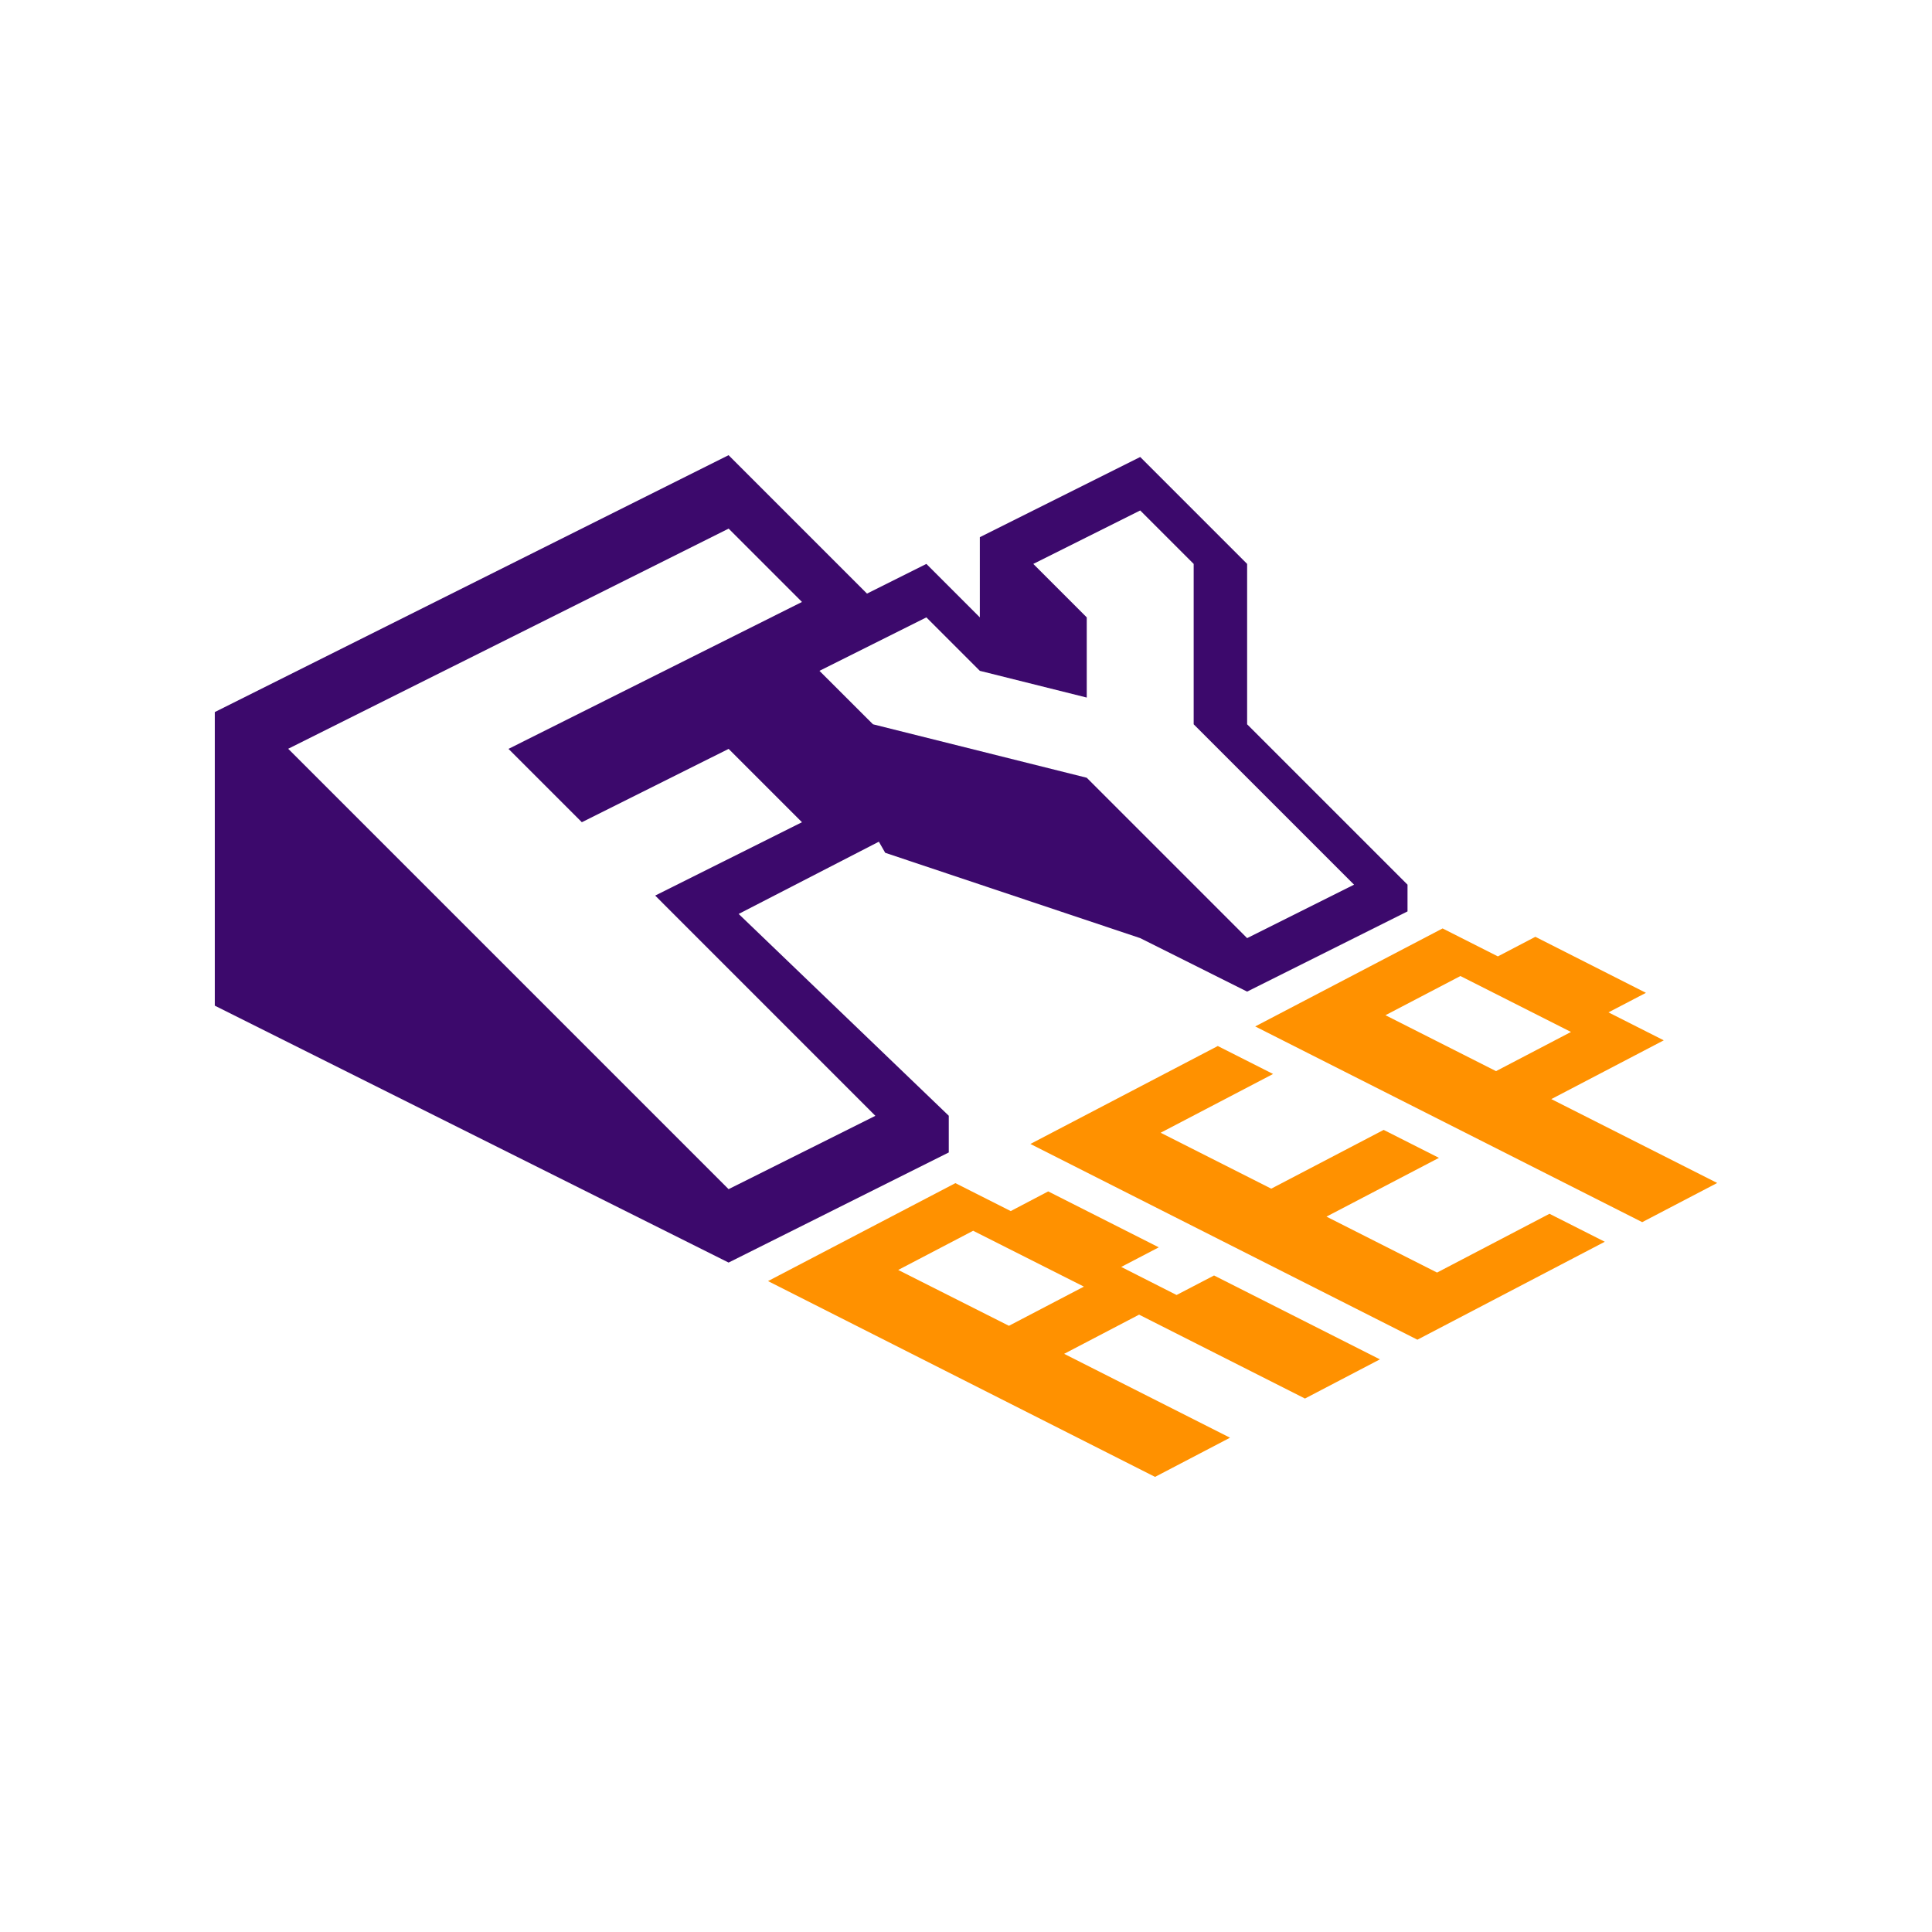
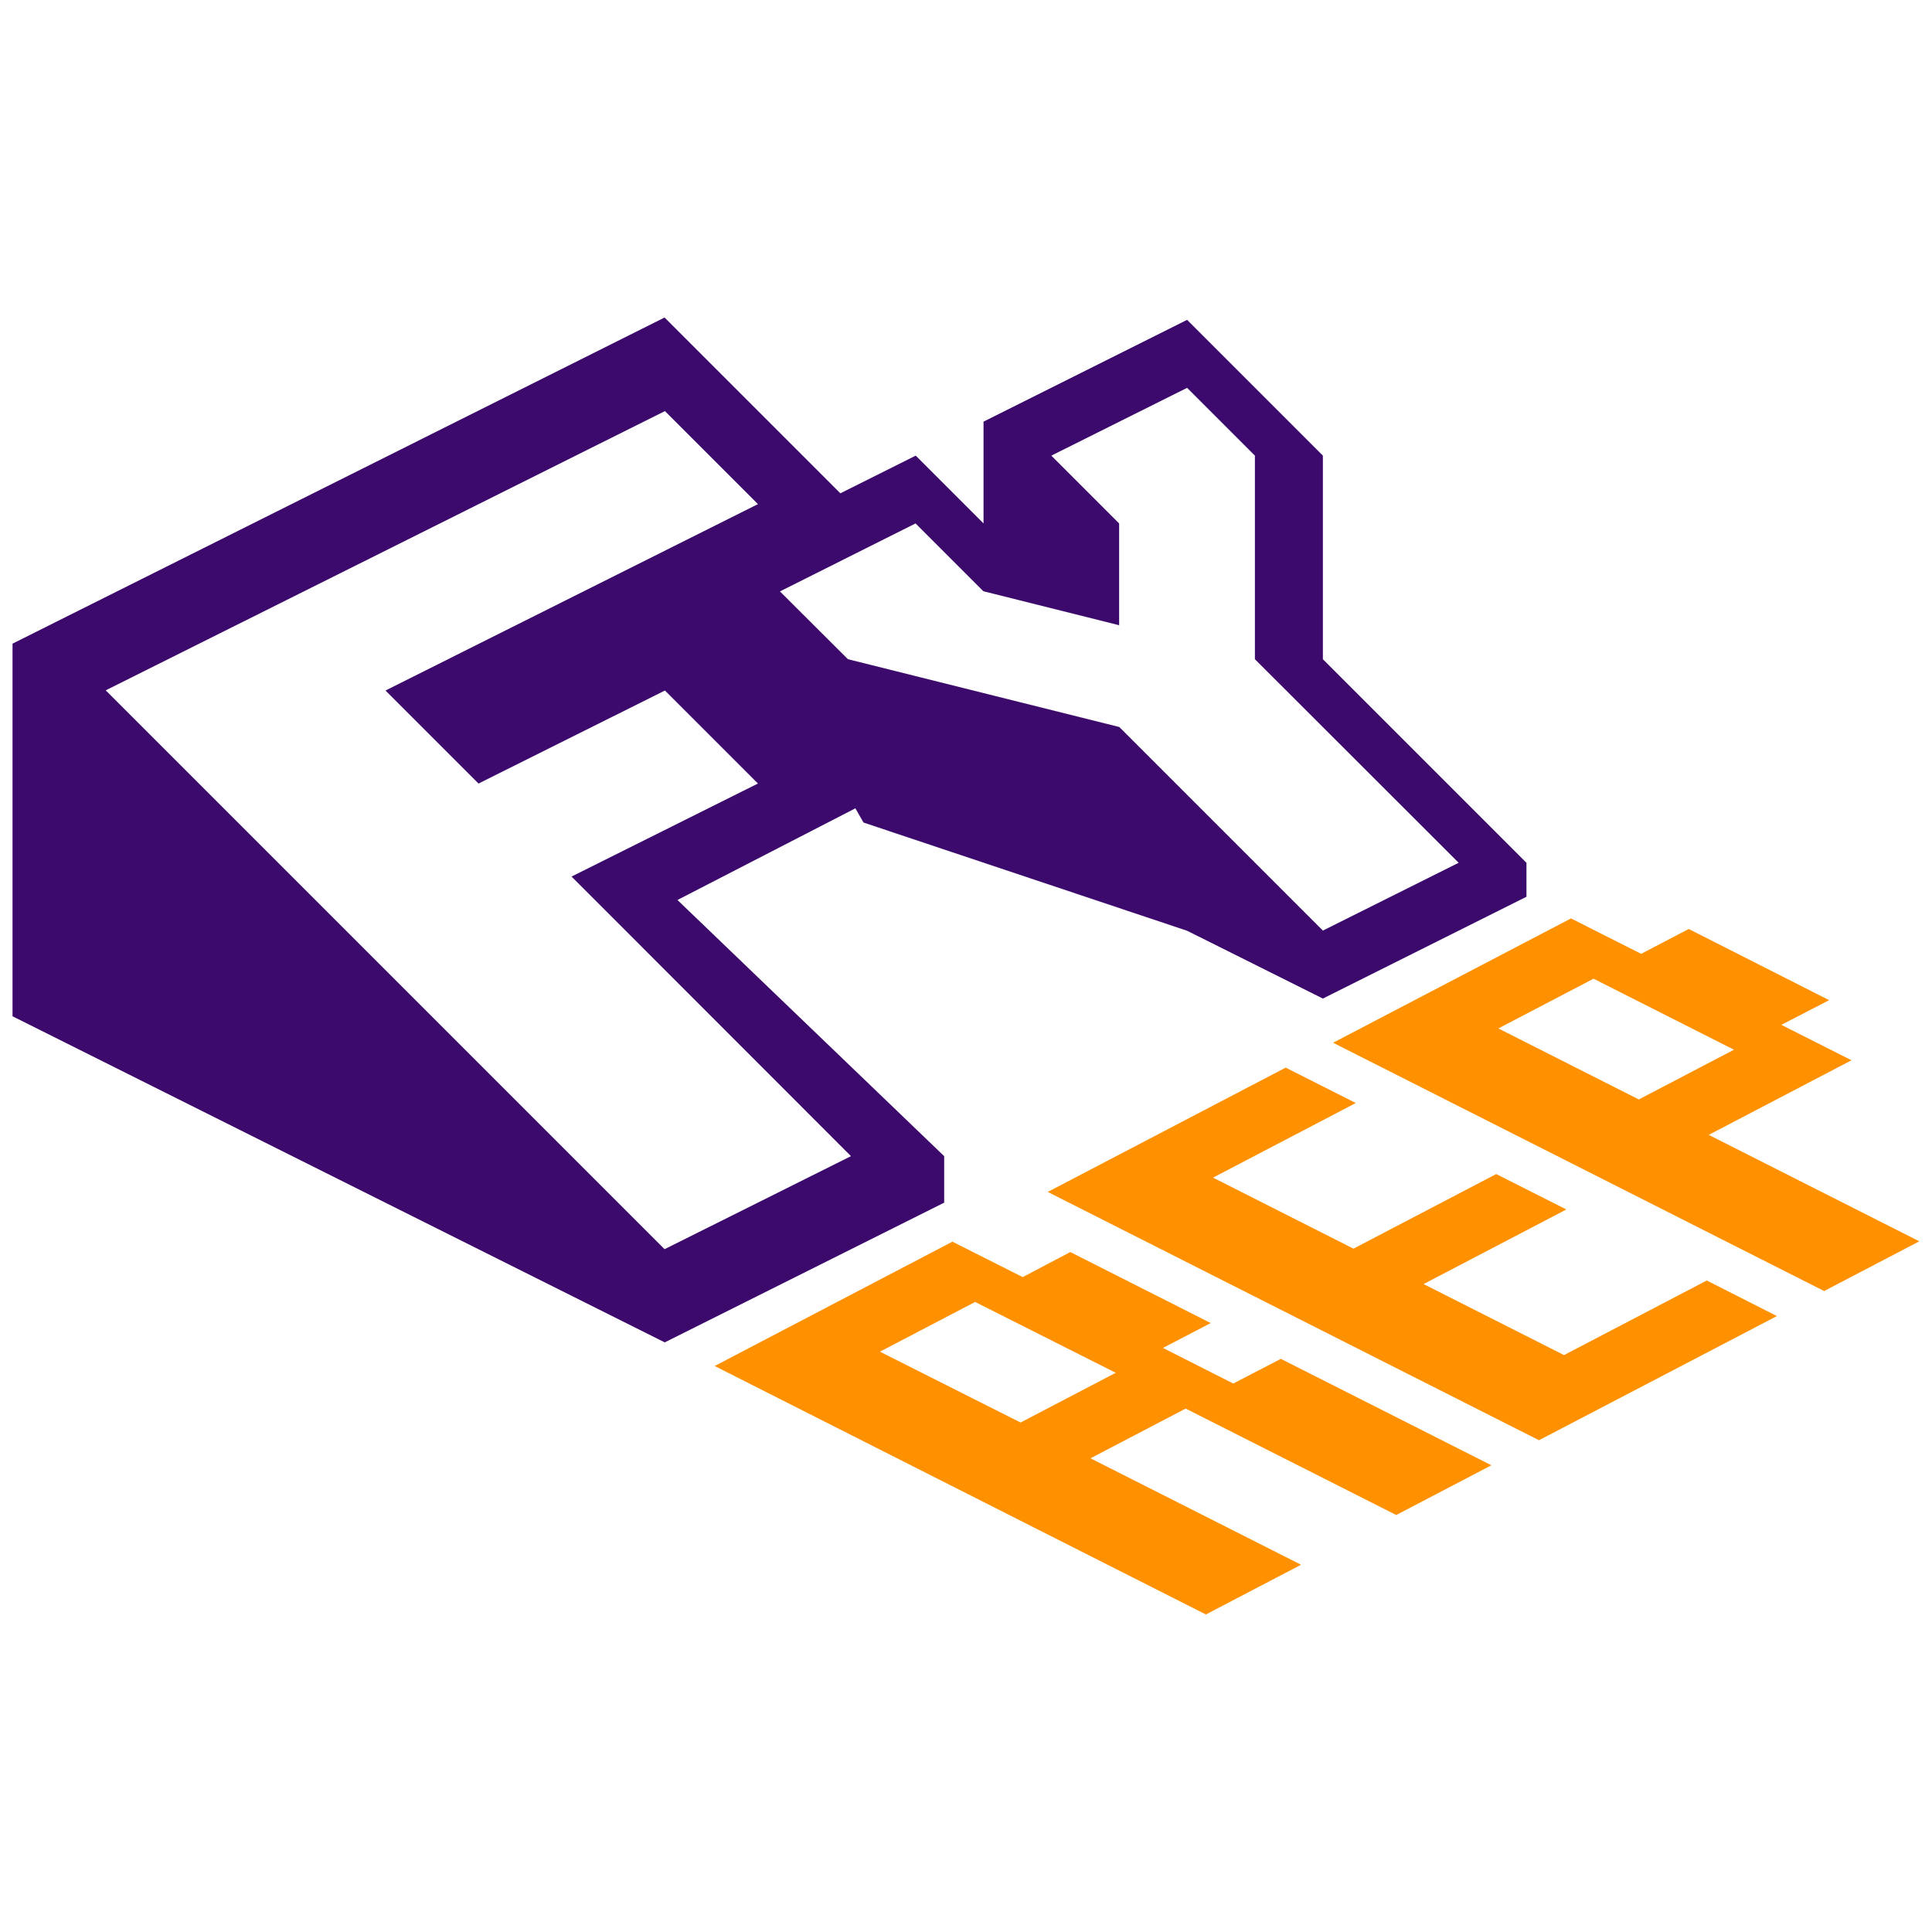
- <svg xmlns="http://www.w3.org/2000/svg" id="Camada_1" data-name="Camada 1" viewBox="0 0 1080 1080">
-   <defs>
-     <style>.cls-1{fill:#3c096c;}.cls-2{fill:#ff9100;}</style>
-   </defs>
-   <path class="cls-1" d="M441.06,377.2,505.87,463l-92.95,47.9L530.37,623.71v20.52L407.28,705.78,120.07,562.17V398.05l287.21-143.6,89.09,89.09M407.28,664.75l82.06-41L366.25,500.63l82.06-41-41-41-82.06,41-41-41L448.31,336.5l-41-41L161.1,418.57Z" />
-   <path class="cls-1" d="M428.19,360.06l89.66-44.83,29.88,29.89V300.29l89.65-44.83,59.77,59.77v89.65l89.66,89.66v14.94l-89.66,44.83-59.77-29.89-142.54-47.7m202.31,47.7,59.77-29.88-89.65-89.66V315.23l-29.89-29.88-59.76,29.88,29.88,29.89v44.82L547.73,375l-29.88-29.88L458.08,375,488,404.88,607.5,434.77Z" />
-   <path class="cls-2" d="M657.71,723.91,678.66,713l92.72,46.89-41.9,21.9-92.72-46.89-41.9,21.9,92.73,46.89-41.91,21.9L429.33,716.14l104.74-54.76L565,677l20.95-11,61.82,31.27-21,10.95ZM544,688l-41.9,21.91L564,741.13l41.9-21.9Z" />
-   <path class="cls-2" d="M792.33,748.9,576,639.48l104.75-54.75,30.91,15.63-62.85,32.85,61.82,31.26,62.85-32.85,30.9,15.63L741.51,680.1l61.81,31.27,62.85-32.86,30.91,15.64Z" />
-   <path class="cls-2" d="M899.14,565.92l30.91,15.63L867.2,614.4l92.73,46.89L918,683.19,701.67,573.78,806.42,519l30.9,15.63,20.95-10.95L920.09,555Zm-82.76-20.31-41.9,21.9,61.81,31.26,41.9-21.9Z" />
+ <svg xmlns="http://www.w3.org/2000/svg" version="1.1" id="Camada_1" x="0px" y="0px" viewBox="0 0 1080 1080" style="enable-background:new 0 0 1080 1080;" xml:space="preserve">
+   <style type="text/css">
+ 	.st0{fill:#3C096C;}
+ 	.st1{fill:#FF9100;}
+ </style>
+   <g>
+     <path class="st0" d="M414.4,333.4l82.3,108.9l-118,60.8l149.1,143.2v26l-156.2,78.1L7,568.1V359.8l364.5-182.3l113.1,113.1    M371.5,698.3l104.2-52L319.5,490l104.2-52l-52-52l-104.2,52l-52-52l208.2-104.2l-52-52L59.1,385.9L371.5,698.3z" />
+     <path class="st0" d="M398.1,311.6l113.8-56.9l37.9,37.9v-56.9l113.8-56.9l75.9,75.9v113.8l113.8,113.8v19l-113.8,56.9l-75.9-37.9   l-180.9-60.5 M739.5,520.2l75.9-37.9L701.5,368.5V254.7l-37.9-37.9l-75.9,37.9l37.9,37.9v56.9l-75.9-19l-37.9-37.9L436,330.6   l38,37.9l151.7,37.9L739.5,520.2z" />
+     <path class="st1" d="M689.4,773.4l26.6-13.8l117.7,59.5l-53.2,27.8l-117.7-59.5l-53.2,27.8l117.7,59.5l-53.2,27.8L399.5,763.6   l132.9-69.5l39.3,19.8l26.6-14l78.5,39.7l-26.7,13.9L689.4,773.4z M545.1,727.8l-53.2,27.8l78.6,39.6l53.2-27.8L545.1,727.8z" />
+     <path class="st1" d="M860.3,805.1L585.7,666.3l133-69.5l39.2,19.8l-79.8,41.7l78.5,39.7l79.8-41.7l39.2,19.8l-79.8,41.7l78.5,39.7   l79.8-41.7l39.2,19.9L860.3,805.1z" />
+     <path class="st1" d="M995.8,572.9l39.2,19.8l-79.8,41.7l117.7,59.5l-53.2,27.8L745.2,582.9l133-69.5l39.2,19.8l26.6-13.9l78.5,39.8   L995.8,572.9z M890.8,547.1l-53.2,27.8l78.5,39.7l53.2-27.8L890.8,547.1z" />
+   </g>
</svg>
